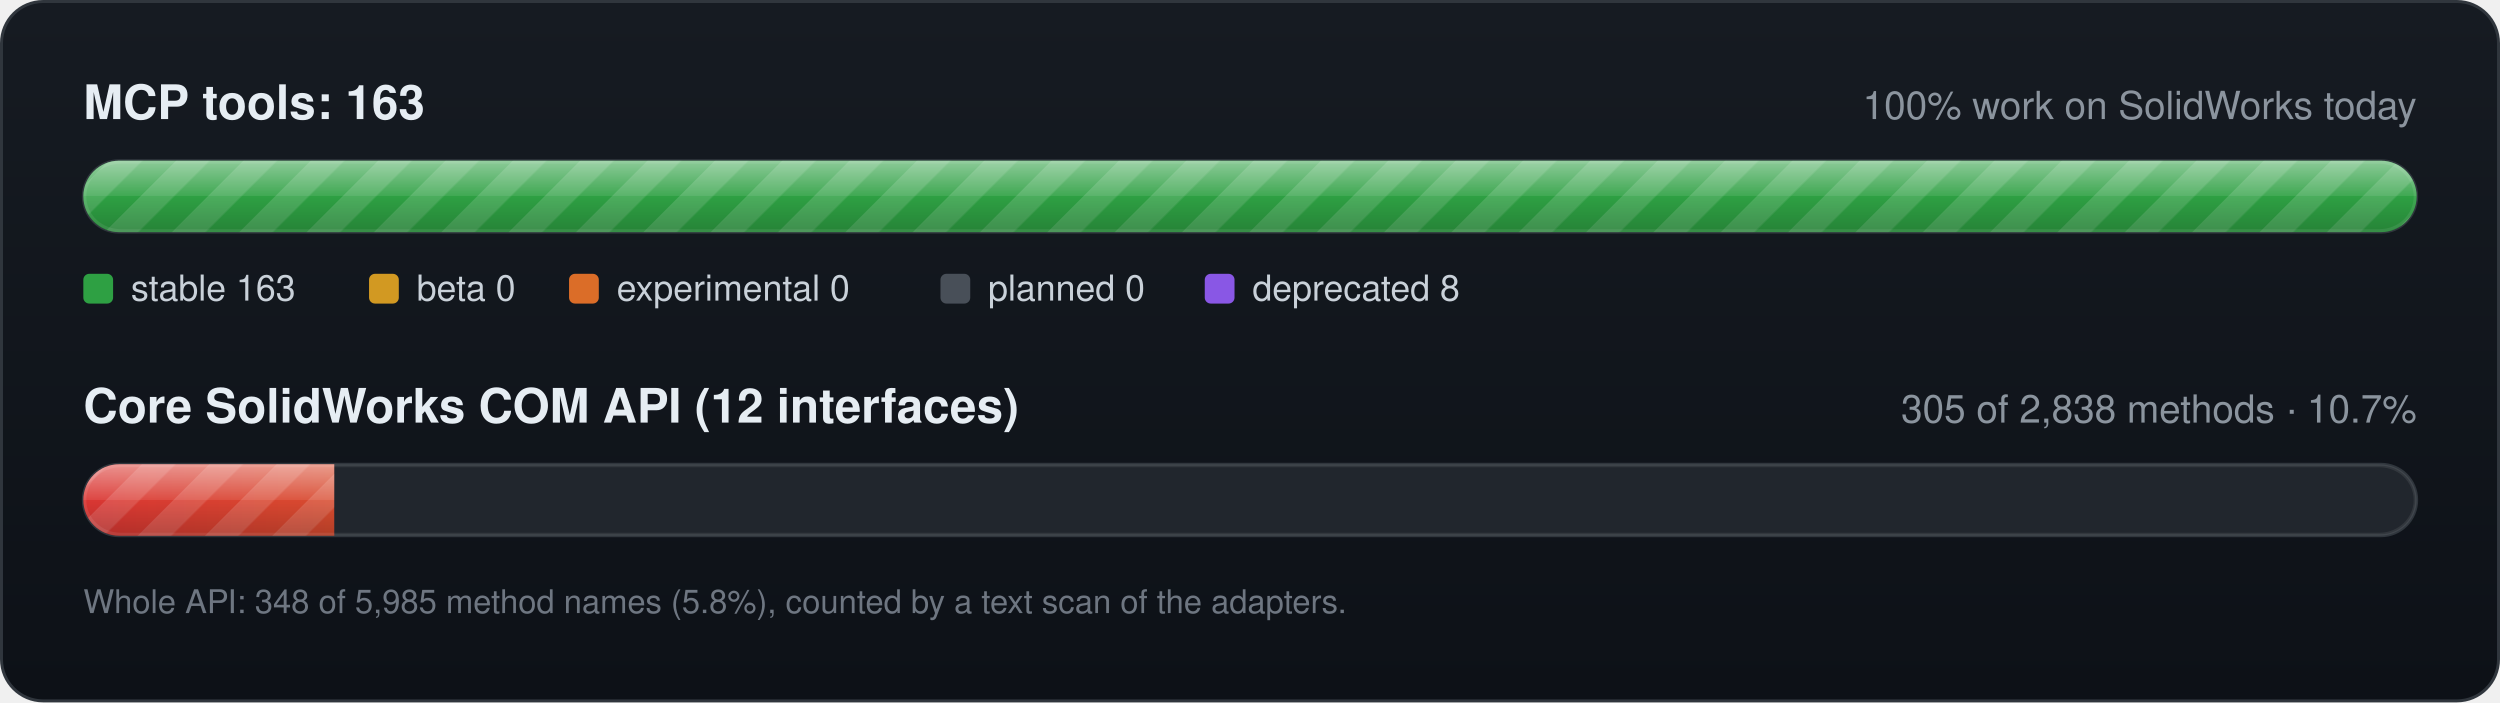
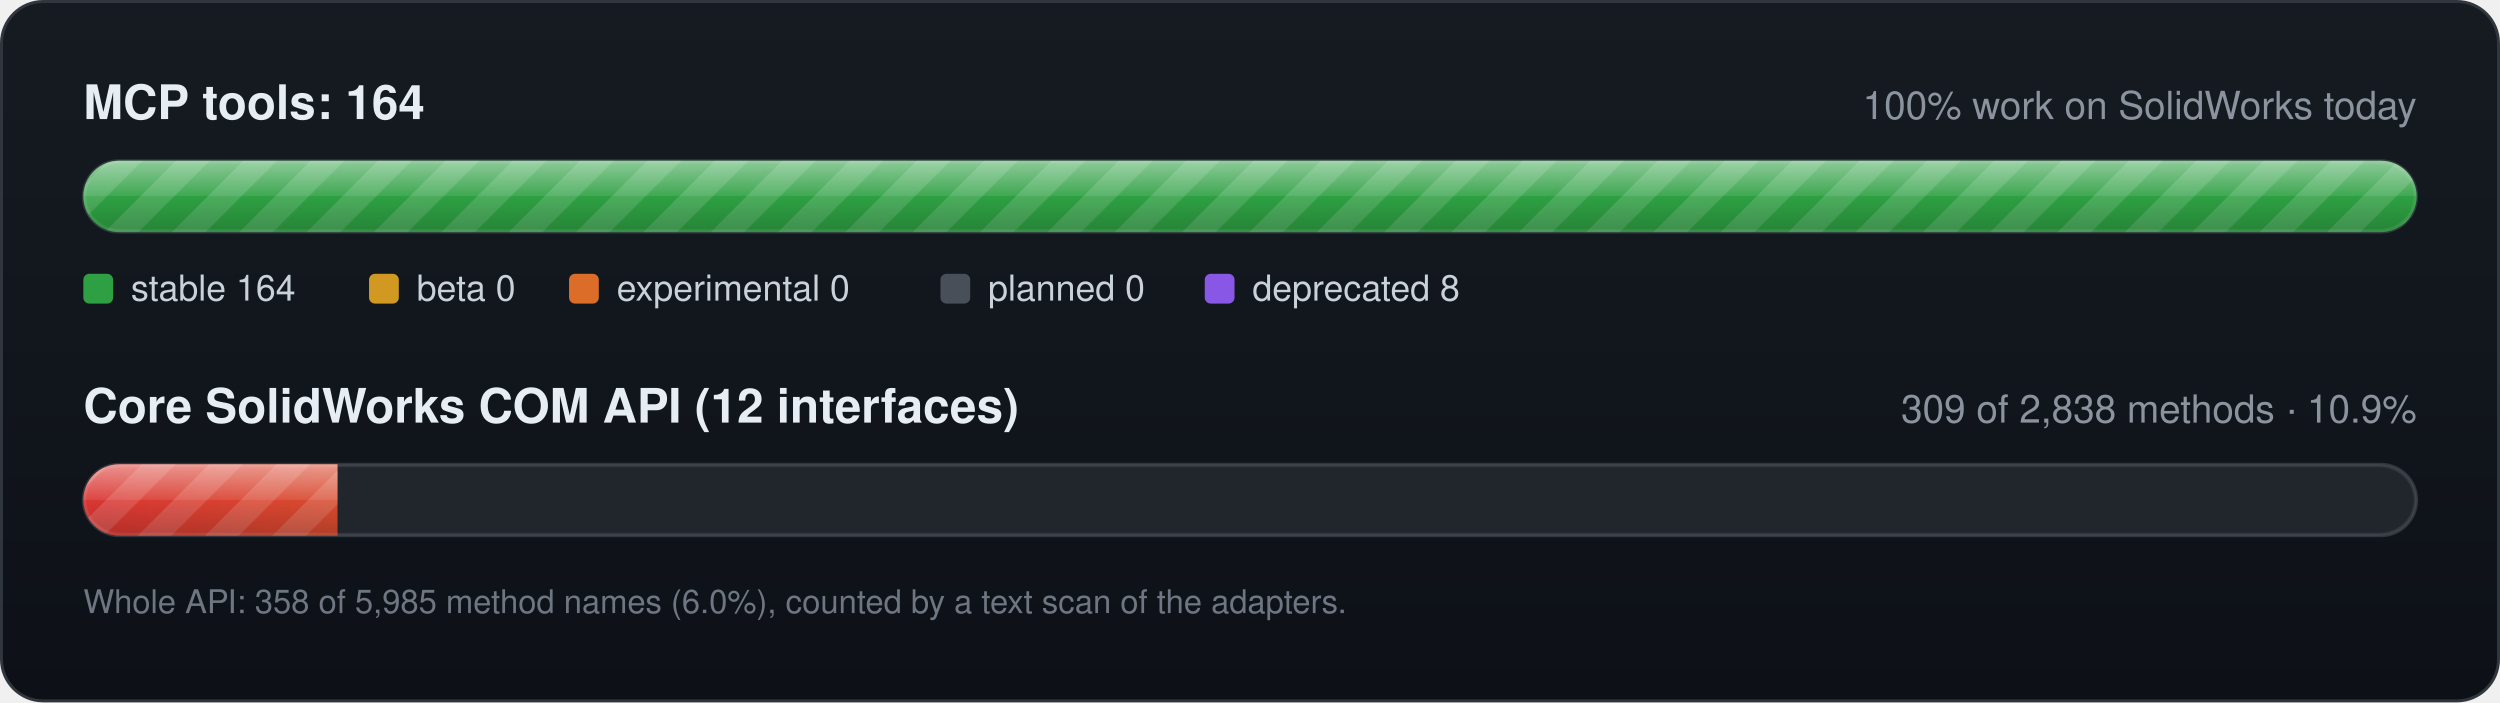
<svg xmlns="http://www.w3.org/2000/svg" width="840" height="236" viewBox="0 0 840 236" role="img" aria-label="Project progress">
  <defs>
    <linearGradient id="panel" x1="0" y1="0" x2="0" y2="1">
      <stop offset="0" stop-color="#161b22" />
      <stop offset="1" stop-color="#0d1117" />
    </linearGradient>
    <linearGradient id="gloss" x1="0" y1="0" x2="0" y2="1">
      <stop offset="0" stop-color="#fff" stop-opacity=".45" />
      <stop offset=".5" stop-color="#fff" stop-opacity=".08" />
      <stop offset=".5" stop-color="#000" stop-opacity="0" />
      <stop offset="1" stop-color="#000" stop-opacity=".18" />
    </linearGradient>
    <linearGradient id="heat" gradientUnits="userSpaceOnUse" x1="28" y1="0" x2="812" y2="0">
      <stop offset="0" stop-color="#da3633" />
      <stop offset=".5" stop-color="#d29922" />
      <stop offset="1" stop-color="#2ea043" />
    </linearGradient>
    <pattern id="stripes" width="16" height="16" patternUnits="userSpaceOnUse" patternTransform="rotate(45)">
      <rect width="8" height="16" fill="#fff" fill-opacity=".14" />
      <animateTransform attributeName="patternTransform" type="translate" additive="sum" from="0 0" to="16 0" dur="1.6s" repeatCount="indefinite" />
    </pattern>
    <clipPath id="track-tools">
      <rect x="28" y="54" width="784" height="24" rx="12.0" />
    </clipPath>
    <clipPath id="track-com">
      <rect x="28" y="156" width="784" height="24" rx="12.0" />
    </clipPath>
  </defs>
  <rect x=".5" y=".5" width="839" height="235" rx="14" fill="url(#panel)" stroke="#30363d" />
-   <text x="28" y="40" font-family="-apple-system,'Segoe UI',Helvetica,Arial,sans-serif" font-size="16" fill="#e6edf3" font-weight="600" text-anchor="start">MCP tools: 163</text>
+   <text x="28" y="40" font-family="-apple-system,'Segoe UI',Helvetica,Arial,sans-serif" font-size="16" fill="#e6edf3" font-weight="600" text-anchor="start">MCP tools: 164</text>
  <text x="812" y="40" font-family="-apple-system,'Segoe UI',Helvetica,Arial,sans-serif" font-size="13" fill="#8b949e" font-weight="400" text-anchor="end">100% work on SolidWorks today</text>
  <rect x="28" y="54" width="784" height="24" rx="12.0" fill="#21262d" stroke="#30363d" />
  <g clip-path="url(#track-tools)">
    <rect x="28.0" y="54" width="784.0" height="24" fill="#2ea043" />
    <rect x="812.0" y="54" width="0.0" height="24" fill="#d29922" />
    <rect x="812.0" y="54" width="0.0" height="24" fill="#db6d28" />
    <rect x="28" y="54" width="784.0" height="24" fill="url(#stripes)" />
    <rect x="28" y="54" width="784.0" height="24" fill="url(#gloss)" />
  </g>
  <rect x="28.5" y="54.5" width="783" height="23" rx="12.0" fill="none" stroke="#fff" stroke-opacity=".08" />
  <rect x="28" y="92" width="10" height="10" rx="2" fill="#2ea043" />
-   <text x="44" y="101" font-family="-apple-system,'Segoe UI',Helvetica,Arial,sans-serif" font-size="12" fill="#c9d1d9" font-weight="400" text-anchor="start">stable 163</text>
+   <text x="44" y="101" font-family="-apple-system,'Segoe UI',Helvetica,Arial,sans-serif" font-size="12" fill="#c9d1d9" font-weight="400" text-anchor="start">stable 164</text>
  <rect x="124" y="92" width="10" height="10" rx="2" fill="#d29922" />
  <text x="140" y="101" font-family="-apple-system,'Segoe UI',Helvetica,Arial,sans-serif" font-size="12" fill="#c9d1d9" font-weight="400" text-anchor="start">beta 0</text>
  <rect x="191.2" y="92" width="10" height="10" rx="2" fill="#db6d28" />
  <text x="207.2" y="101" font-family="-apple-system,'Segoe UI',Helvetica,Arial,sans-serif" font-size="12" fill="#c9d1d9" font-weight="400" text-anchor="start">experimental 0</text>
  <rect x="316" y="92" width="10" height="10" rx="2" fill="#484f58" />
  <text x="332" y="101" font-family="-apple-system,'Segoe UI',Helvetica,Arial,sans-serif" font-size="12" fill="#c9d1d9" font-weight="400" text-anchor="start">planned 0</text>
  <rect x="404.8" y="92" width="10" height="10" rx="2" fill="#8957e5" />
  <text x="420.8" y="101" font-family="-apple-system,'Segoe UI',Helvetica,Arial,sans-serif" font-size="12" fill="#c9d1d9" font-weight="400" text-anchor="start">deprecated 8</text>
  <text x="28" y="142" font-family="-apple-system,'Segoe UI',Helvetica,Arial,sans-serif" font-size="16" fill="#e6edf3" font-weight="600" text-anchor="start">Core SolidWorks COM API (12 interfaces)</text>
-   <text x="812" y="142" font-family="-apple-system,'Segoe UI',Helvetica,Arial,sans-serif" font-size="13" fill="#8b949e" font-weight="400" text-anchor="end">305 of 2,838 methods · 10.7%</text>
+   <text x="812" y="142" font-family="-apple-system,'Segoe UI',Helvetica,Arial,sans-serif" font-size="13" fill="#8b949e" font-weight="400" text-anchor="end">309 of 2,838 methods · 10.9%</text>
  <rect x="28" y="156" width="784" height="24" rx="12.0" fill="#21262d" stroke="#30363d" />
  <g clip-path="url(#track-com)">
-     <rect x="28.0" y="156" width="84.3" height="24" fill="url(#heat)" />
-     <rect x="28" y="156" width="84.3" height="24" fill="url(#stripes)" />
-     <rect x="28" y="156" width="84.3" height="24" fill="url(#gloss)" />
+     <rect x="28.0" y="156" width="85.4" height="24" fill="url(#heat)" />
+     <rect x="28" y="156" width="85.4" height="24" fill="url(#stripes)" />
+     <rect x="28" y="156" width="85.4" height="24" fill="url(#gloss)" />
  </g>
  <rect x="28.5" y="156.5" width="783" height="23" rx="12.0" fill="none" stroke="#fff" stroke-opacity=".08" />
-   <text x="28" y="206" font-family="-apple-system,'Segoe UI',Helvetica,Arial,sans-serif" font-size="11" fill="#6e7681" font-weight="400" text-anchor="start">Whole API: 348 of 5,985 method names (5.8%), counted by a text scan of the adapters.</text>
+   <text x="28" y="206" font-family="-apple-system,'Segoe UI',Helvetica,Arial,sans-serif" font-size="11" fill="#6e7681" font-weight="400" text-anchor="start">Whole API: 358 of 5,985 method names (6.0%), counted by a text scan of the adapters.</text>
</svg>
